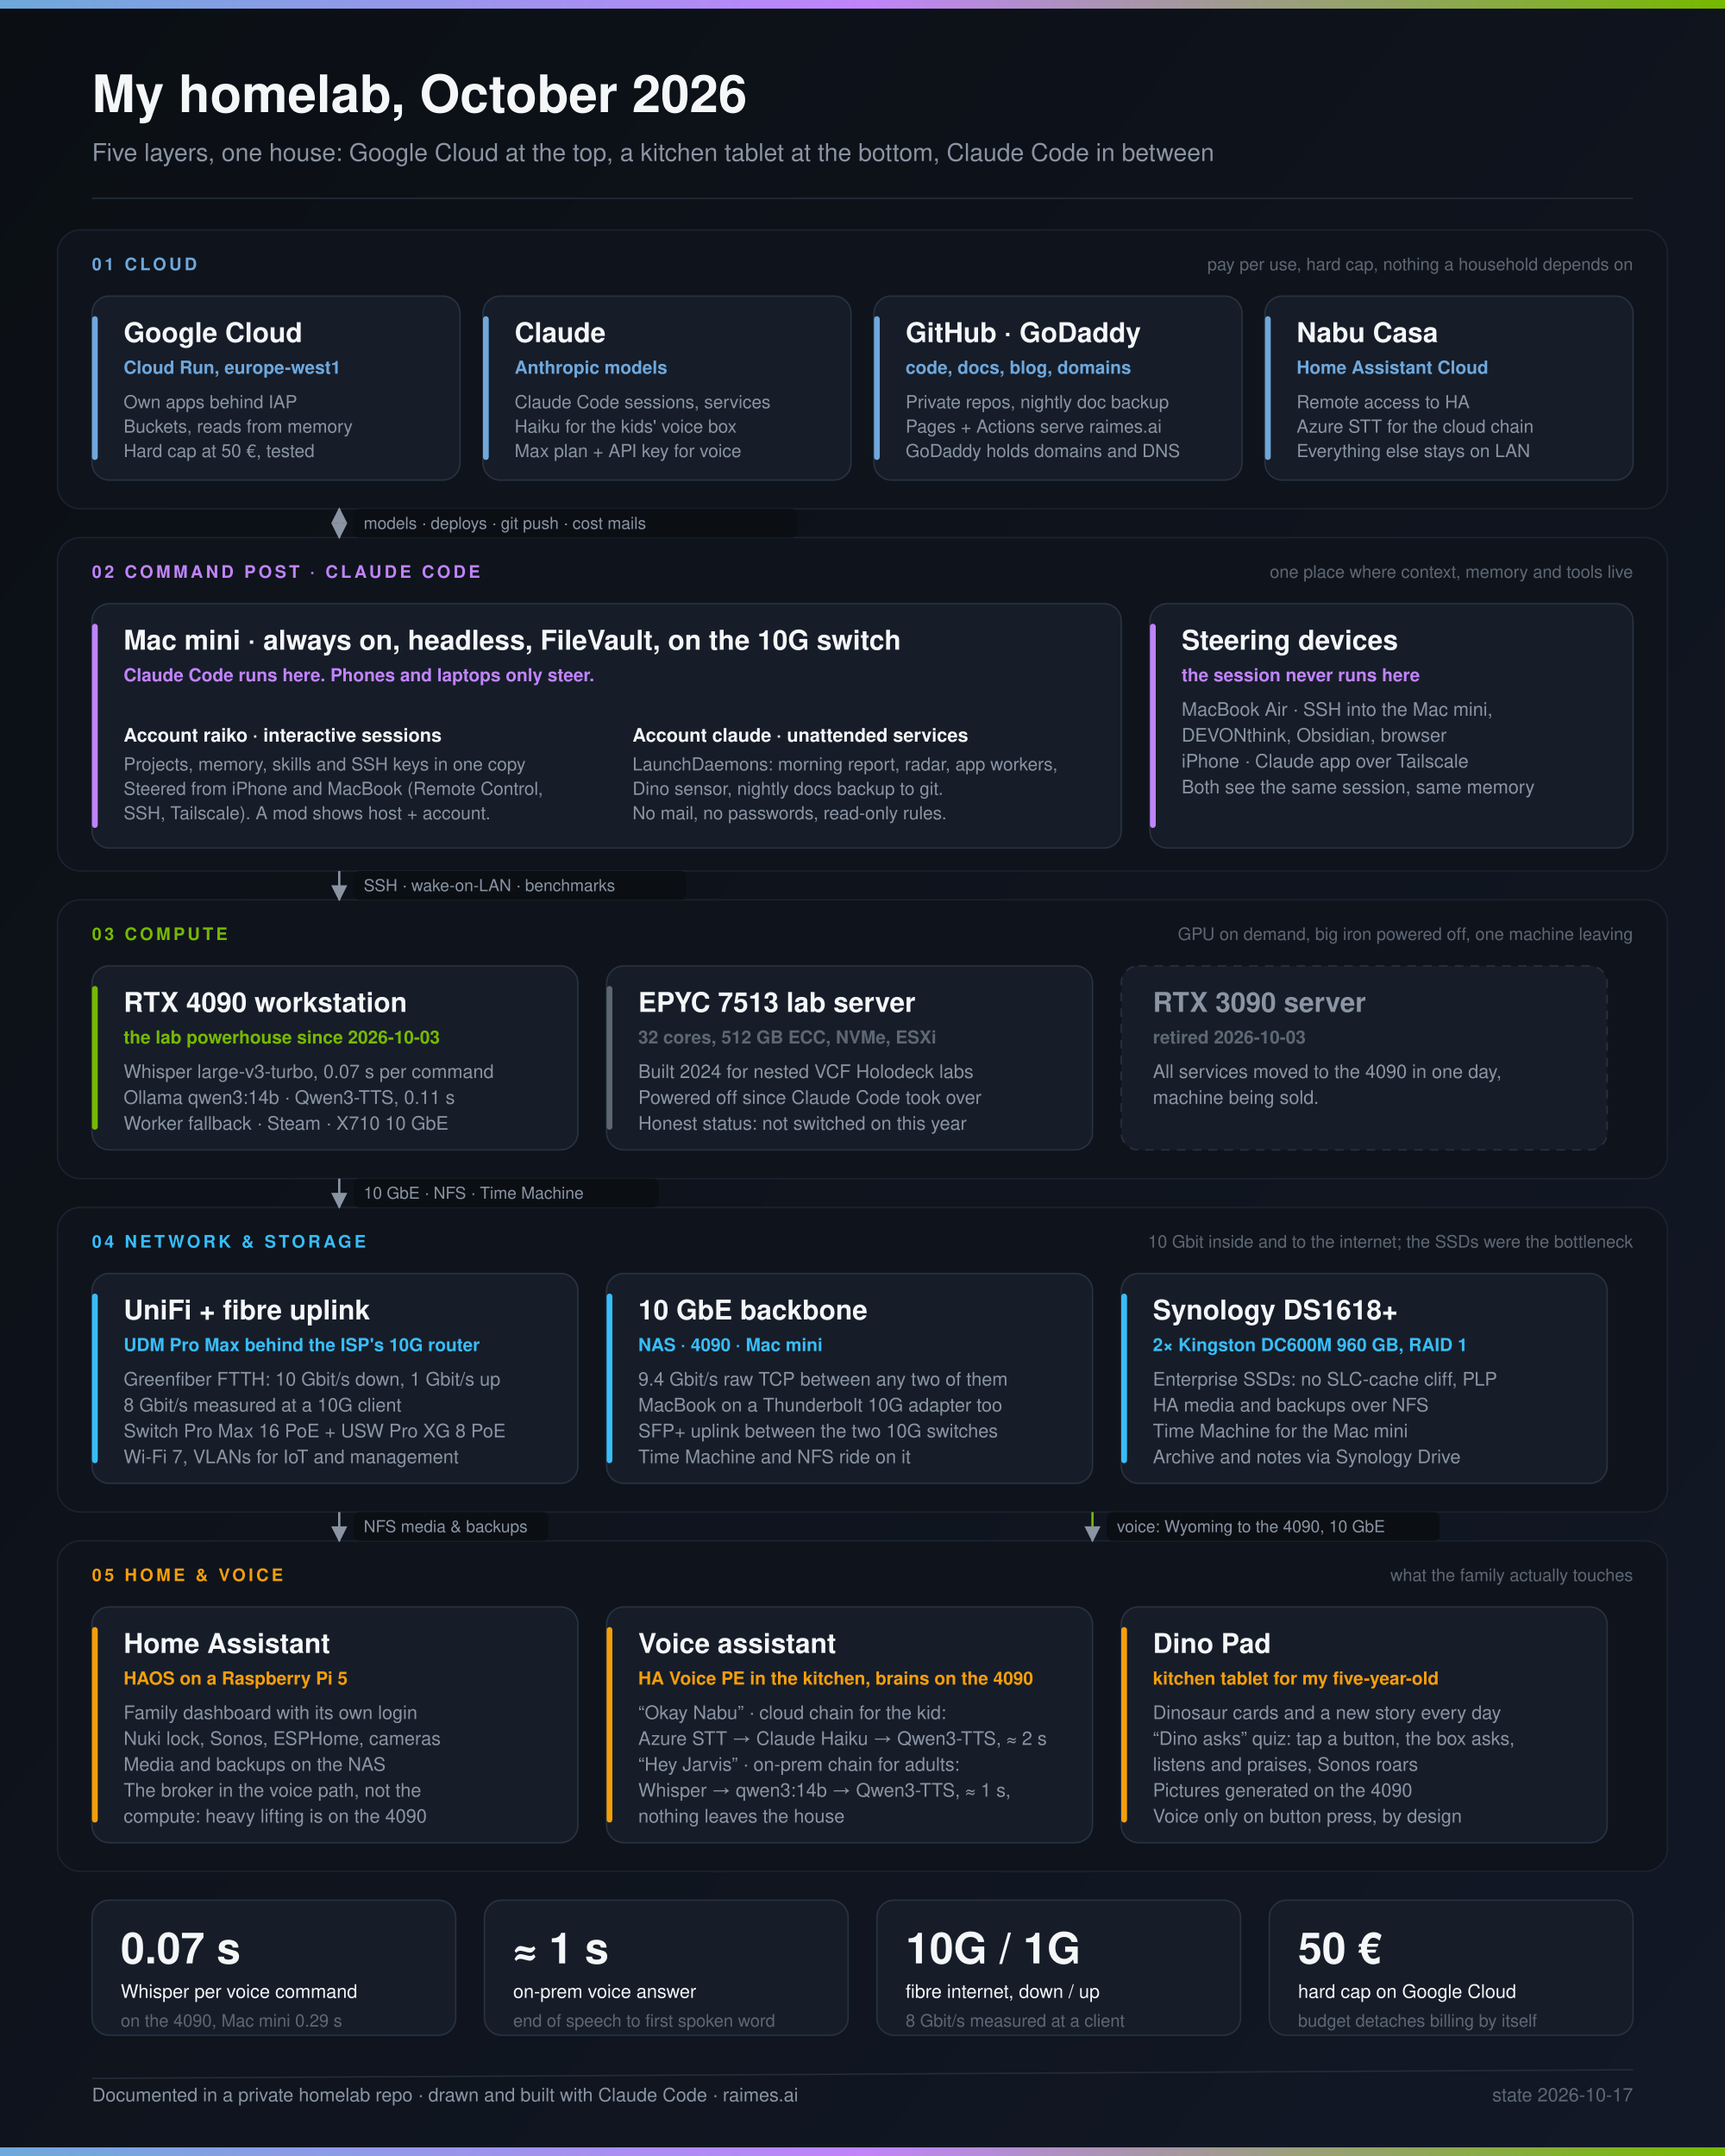
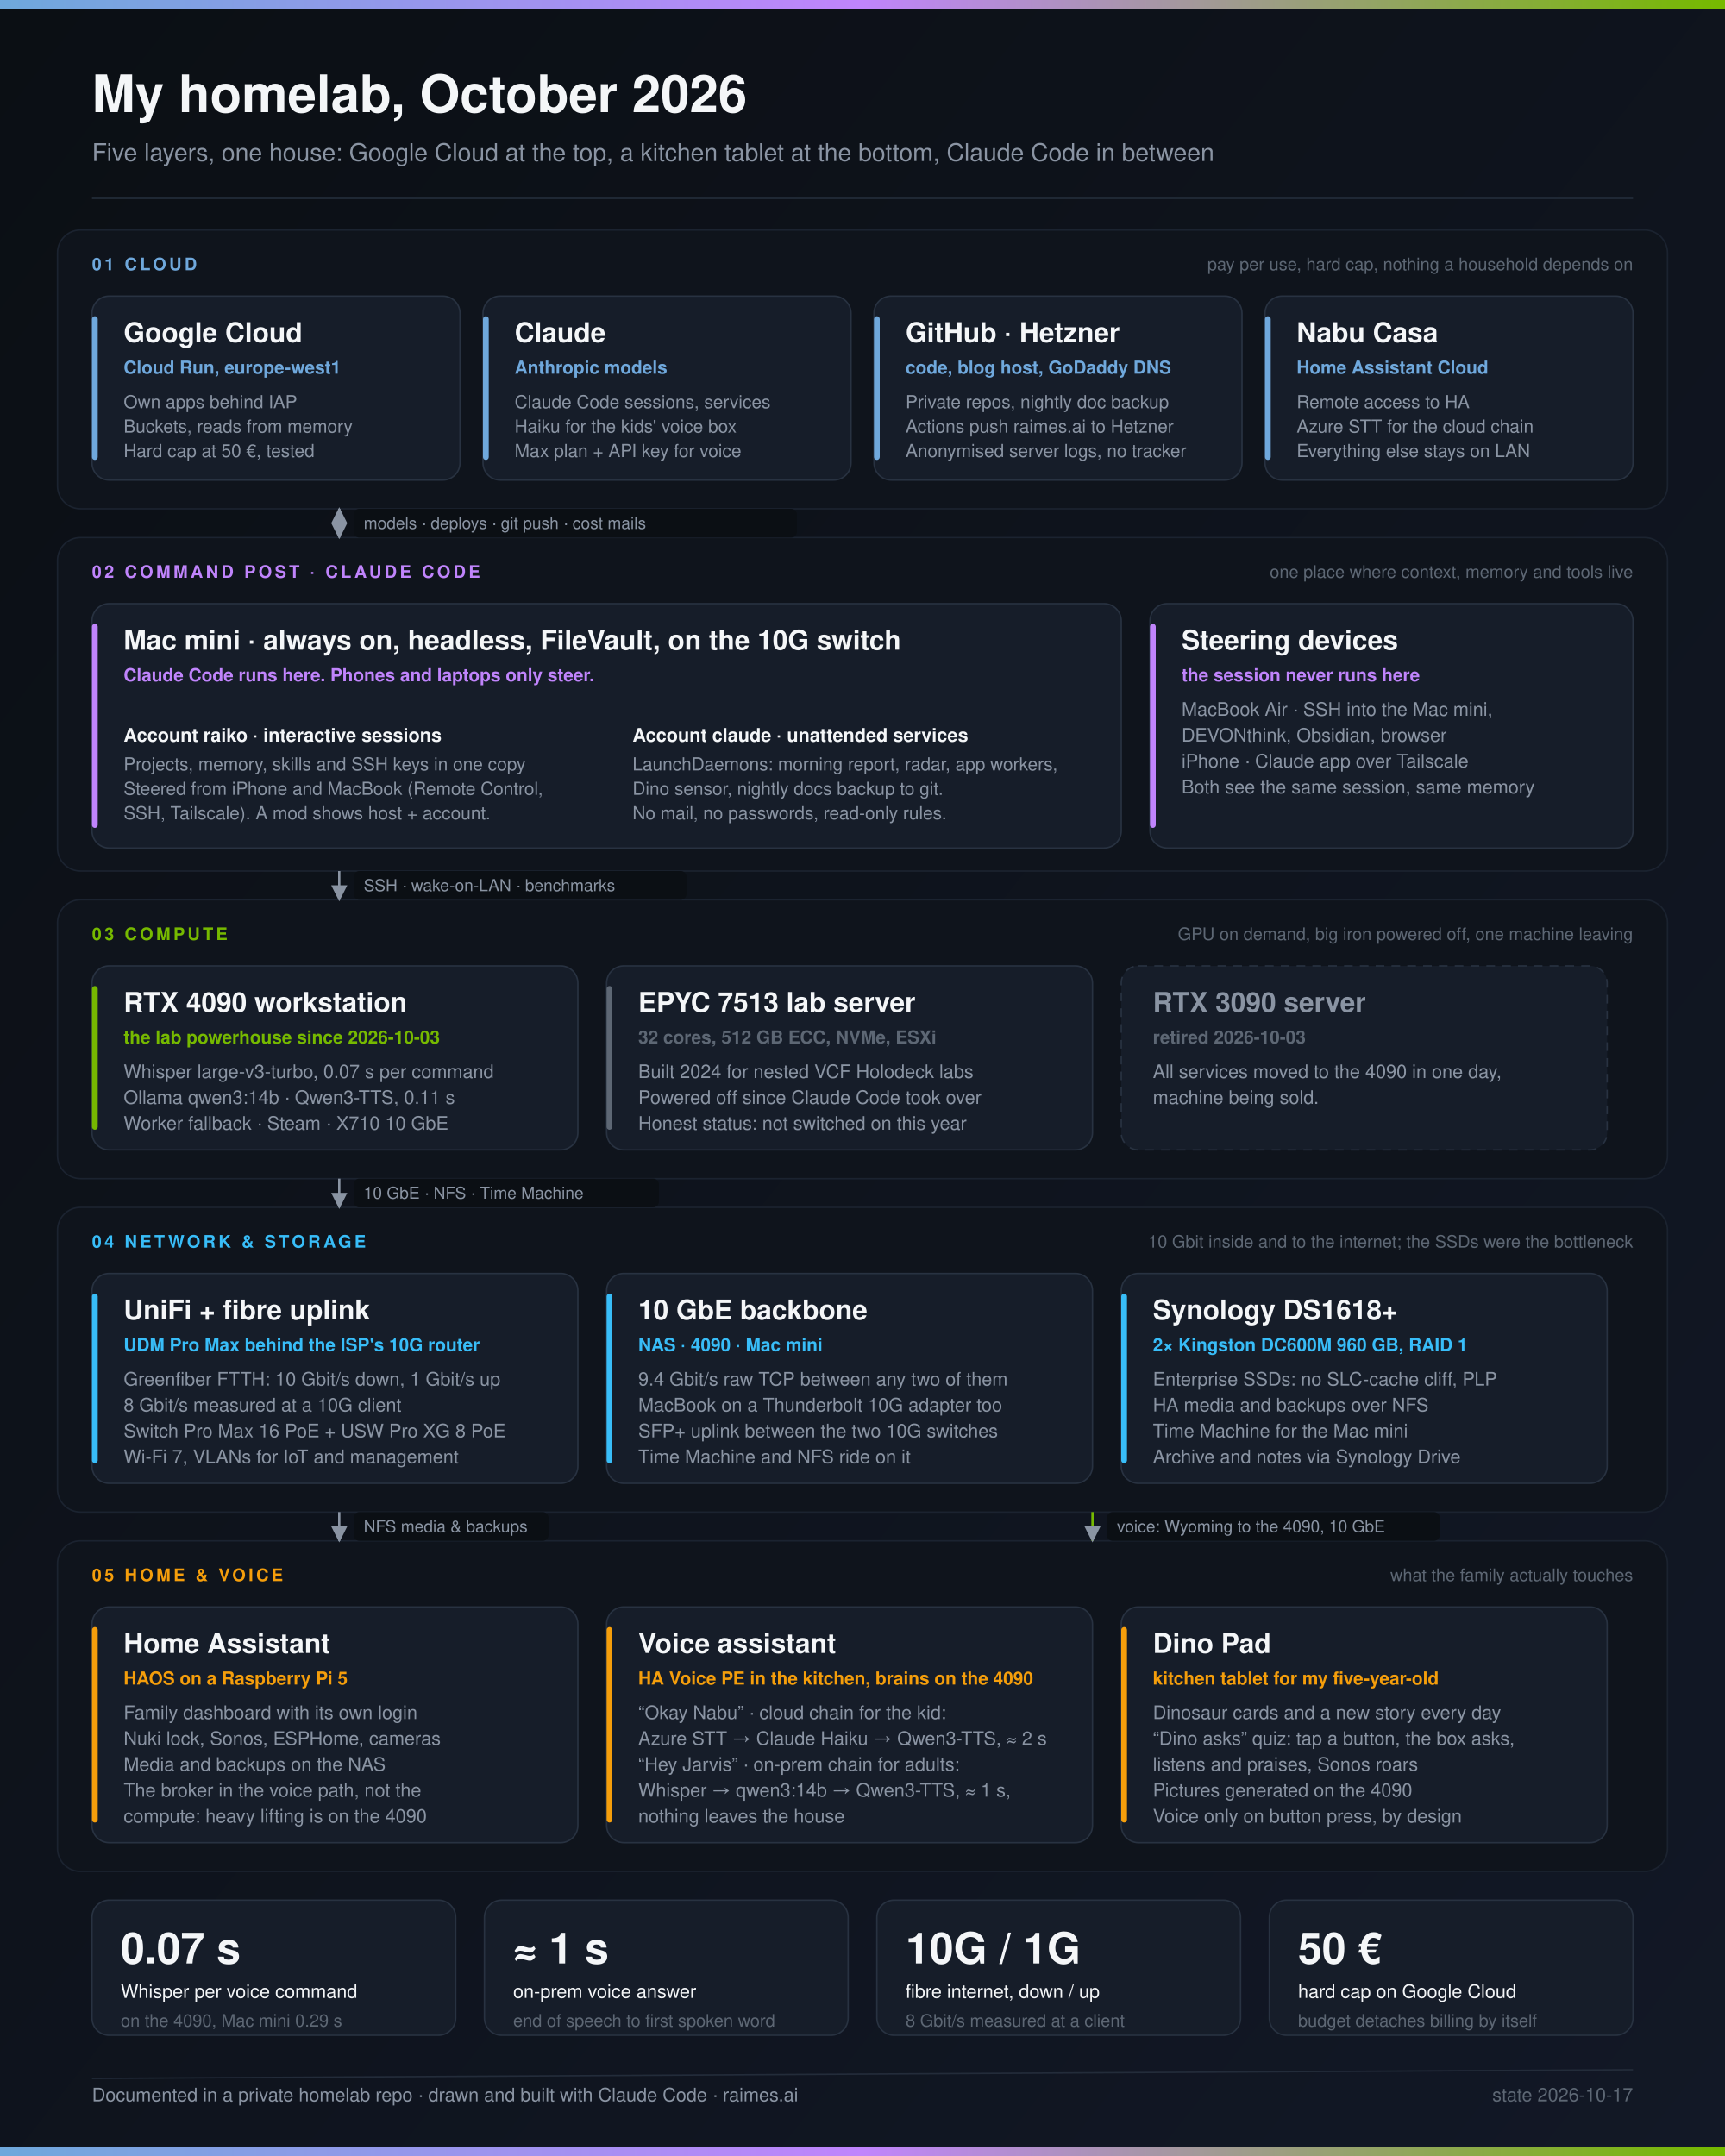
<svg xmlns="http://www.w3.org/2000/svg" viewBox="0 0 1200 1500" width="1200" height="1500">
  <defs>
    <linearGradient id="bg" x1="0" y1="0" x2="1" y2="1">
      <stop offset="0%" stop-color="#0b0f14" />
      <stop offset="100%" stop-color="#121826" />
    </linearGradient>
    <linearGradient id="accent" x1="0" y1="0" x2="1" y2="0">
      <stop offset="0%" stop-color="#6fa8dc" />
      <stop offset="50%" stop-color="#c084fc" />
      <stop offset="100%" stop-color="#76b900" />
    </linearGradient>
    <marker id="pf" viewBox="0 0 10 10" refX="9" refY="5" markerWidth="7" markerHeight="7" orient="auto">
      <path d="M0,0 L10,5 L0,10 z" fill="#8a94a3" />
    </marker>
    <marker id="pb" viewBox="0 0 10 10" refX="1" refY="5" markerWidth="7" markerHeight="7" orient="auto">
      <path d="M10,0 L0,5 L10,10 z" fill="#8a94a3" />
    </marker>
  </defs>
  <rect width="1200" height="1500" fill="url(#bg)" />
  <rect x="0" y="0" width="1200" height="6" fill="url(#accent)" />
  <text x="64" y="78" font-family="Helvetica, Arial, sans-serif" font-size="36" font-weight="700" fill="#f4f6f8" text-anchor="start">My homelab, October 2026</text>
  <text x="64" y="112" font-family="Helvetica, Arial, sans-serif" font-size="17" font-weight="400" fill="#8a94a3" text-anchor="start">Five layers, one house: Google Cloud at the top, a kitchen tablet at the bottom, Claude Code in between</text>
  <line x1="64" y1="138" x2="1136" y2="138" stroke="#232c3a" />
  <rect x="40" y="160" width="1120" height="194" rx="16" fill="#0f141c" stroke="#1b2330" stroke-width="1" />
  <text x="64" y="188" font-family="Helvetica, Arial, sans-serif" font-size="12" font-weight="700" fill="#6fa8dc" text-anchor="start" letter-spacing="2">01  CLOUD</text>
  <text x="1136" y="188" font-family="Helvetica, Arial, sans-serif" font-size="12" font-weight="400" fill="#5d6774" text-anchor="end">pay per use, hard cap, nothing a household depends on</text>
  <rect x="64" y="206" width="256" height="128" rx="12" fill="#161d29" stroke="#283241" stroke-width="1" />
  <rect x="64" y="220" width="4" height="100" rx="2" fill="#6fa8dc" />
  <text x="86" y="238" font-family="Helvetica, Arial, sans-serif" font-size="19" font-weight="700" fill="#f4f6f8" text-anchor="start">Google Cloud</text>
  <text x="86" y="260" font-family="Helvetica, Arial, sans-serif" font-size="12.5" font-weight="700" fill="#6fa8dc" text-anchor="start">Cloud Run, europe-west1</text>
  <text x="86" y="284" font-family="Helvetica, Arial, sans-serif" font-size="12.5" font-weight="400" fill="#8a94a3" text-anchor="start">Own apps behind IAP</text>
  <text x="86" y="301" font-family="Helvetica, Arial, sans-serif" font-size="12.5" font-weight="400" fill="#8a94a3" text-anchor="start">Buckets, reads from memory</text>
  <text x="86" y="318" font-family="Helvetica, Arial, sans-serif" font-size="12.5" font-weight="400" fill="#8a94a3" text-anchor="start">Hard cap at 50 €, tested</text>
  <rect x="336" y="206" width="256" height="128" rx="12" fill="#161d29" stroke="#283241" stroke-width="1" />
  <rect x="336" y="220" width="4" height="100" rx="2" fill="#6fa8dc" />
  <text x="358" y="238" font-family="Helvetica, Arial, sans-serif" font-size="19" font-weight="700" fill="#f4f6f8" text-anchor="start">Claude</text>
  <text x="358" y="260" font-family="Helvetica, Arial, sans-serif" font-size="12.5" font-weight="700" fill="#6fa8dc" text-anchor="start">Anthropic models</text>
  <text x="358" y="284" font-family="Helvetica, Arial, sans-serif" font-size="12.5" font-weight="400" fill="#8a94a3" text-anchor="start">Claude Code sessions, services</text>
  <text x="358" y="301" font-family="Helvetica, Arial, sans-serif" font-size="12.5" font-weight="400" fill="#8a94a3" text-anchor="start">Haiku for the kids' voice box</text>
  <text x="358" y="318" font-family="Helvetica, Arial, sans-serif" font-size="12.5" font-weight="400" fill="#8a94a3" text-anchor="start">Max plan + API key for voice</text>
  <rect x="608" y="206" width="256" height="128" rx="12" fill="#161d29" stroke="#283241" stroke-width="1" />
  <rect x="608" y="220" width="4" height="100" rx="2" fill="#6fa8dc" />
-   <text x="630" y="238" font-family="Helvetica, Arial, sans-serif" font-size="19" font-weight="700" fill="#f4f6f8" text-anchor="start">GitHub · GoDaddy</text>
-   <text x="630" y="260" font-family="Helvetica, Arial, sans-serif" font-size="12.5" font-weight="700" fill="#6fa8dc" text-anchor="start">code, docs, blog, domains</text>
+   <text x="630" y="238" font-family="Helvetica, Arial, sans-serif" font-size="19" font-weight="700" fill="#f4f6f8" text-anchor="start">GitHub · Hetzner</text>
+   <text x="630" y="260" font-family="Helvetica, Arial, sans-serif" font-size="12.5" font-weight="700" fill="#6fa8dc" text-anchor="start">code, blog host, GoDaddy DNS</text>
  <text x="630" y="284" font-family="Helvetica, Arial, sans-serif" font-size="12.5" font-weight="400" fill="#8a94a3" text-anchor="start">Private repos, nightly doc backup</text>
-   <text x="630" y="301" font-family="Helvetica, Arial, sans-serif" font-size="12.5" font-weight="400" fill="#8a94a3" text-anchor="start">Pages + Actions serve raimes.ai</text>
-   <text x="630" y="318" font-family="Helvetica, Arial, sans-serif" font-size="12.5" font-weight="400" fill="#8a94a3" text-anchor="start">GoDaddy holds domains and DNS</text>
+   <text x="630" y="301" font-family="Helvetica, Arial, sans-serif" font-size="12.5" font-weight="400" fill="#8a94a3" text-anchor="start">Actions push raimes.ai to Hetzner</text>
+   <text x="630" y="318" font-family="Helvetica, Arial, sans-serif" font-size="12.5" font-weight="400" fill="#8a94a3" text-anchor="start">Anonymised server logs, no tracker</text>
  <rect x="880" y="206" width="256" height="128" rx="12" fill="#161d29" stroke="#283241" stroke-width="1" />
  <rect x="880" y="220" width="4" height="100" rx="2" fill="#6fa8dc" />
  <text x="902" y="238" font-family="Helvetica, Arial, sans-serif" font-size="19" font-weight="700" fill="#f4f6f8" text-anchor="start">Nabu Casa</text>
  <text x="902" y="260" font-family="Helvetica, Arial, sans-serif" font-size="12.5" font-weight="700" fill="#6fa8dc" text-anchor="start">Home Assistant Cloud</text>
  <text x="902" y="284" font-family="Helvetica, Arial, sans-serif" font-size="12.5" font-weight="400" fill="#8a94a3" text-anchor="start">Remote access to HA</text>
  <text x="902" y="301" font-family="Helvetica, Arial, sans-serif" font-size="12.5" font-weight="400" fill="#8a94a3" text-anchor="start">Azure STT for the cloud chain</text>
  <text x="902" y="318" font-family="Helvetica, Arial, sans-serif" font-size="12.5" font-weight="400" fill="#8a94a3" text-anchor="start">Everything else stays on LAN</text>
  <rect x="40" y="374" width="1120" height="232" rx="16" fill="#0f141c" stroke="#1b2330" stroke-width="1" />
  <text x="64" y="402" font-family="Helvetica, Arial, sans-serif" font-size="12" font-weight="700" fill="#c084fc" text-anchor="start" letter-spacing="2">02  COMMAND POST  ·  CLAUDE CODE</text>
  <text x="1136" y="402" font-family="Helvetica, Arial, sans-serif" font-size="12" font-weight="400" fill="#5d6774" text-anchor="end">one place where context, memory and tools live</text>
  <rect x="64" y="420" width="716" height="170" rx="12" fill="#161d29" stroke="#283241" stroke-width="1" />
  <rect x="64" y="434" width="4" height="142" rx="2" fill="#c084fc" />
  <text x="86" y="452" font-family="Helvetica, Arial, sans-serif" font-size="19" font-weight="700" fill="#f4f6f8" text-anchor="start">Mac mini  ·  always on, headless, FileVault, on the 10G switch</text>
  <text x="86" y="474" font-family="Helvetica, Arial, sans-serif" font-size="12.5" font-weight="700" fill="#c084fc" text-anchor="start">Claude Code runs here. Phones and laptops only steer.</text>
  <text x="86" y="516" font-family="Helvetica, Arial, sans-serif" font-size="13" font-weight="700" fill="#f4f6f8" text-anchor="start">Account raiko  ·  interactive sessions</text>
  <text x="86" y="536" font-family="Helvetica, Arial, sans-serif" font-size="12.5" font-weight="400" fill="#8a94a3" text-anchor="start">Projects, memory, skills and SSH keys in one copy</text>
  <text x="86" y="553" font-family="Helvetica, Arial, sans-serif" font-size="12.5" font-weight="400" fill="#8a94a3" text-anchor="start">Steered from iPhone and MacBook (Remote Control,</text>
  <text x="86" y="570" font-family="Helvetica, Arial, sans-serif" font-size="12.5" font-weight="400" fill="#8a94a3" text-anchor="start">SSH, Tailscale). A mod shows host + account.</text>
  <text x="440" y="516" font-family="Helvetica, Arial, sans-serif" font-size="13" font-weight="700" fill="#f4f6f8" text-anchor="start">Account claude  ·  unattended services</text>
  <text x="440" y="536" font-family="Helvetica, Arial, sans-serif" font-size="12.5" font-weight="400" fill="#8a94a3" text-anchor="start">LaunchDaemons: morning report, radar, app workers,</text>
  <text x="440" y="553" font-family="Helvetica, Arial, sans-serif" font-size="12.5" font-weight="400" fill="#8a94a3" text-anchor="start">Dino sensor, nightly docs backup to git.</text>
  <text x="440" y="570" font-family="Helvetica, Arial, sans-serif" font-size="12.5" font-weight="400" fill="#8a94a3" text-anchor="start">No mail, no passwords, read-only rules.</text>
  <rect x="800" y="420" width="336" height="170" rx="12" fill="#161d29" stroke="#283241" stroke-width="1" />
  <rect x="800" y="434" width="4" height="142" rx="2" fill="#c084fc" />
  <text x="822" y="452" font-family="Helvetica, Arial, sans-serif" font-size="19" font-weight="700" fill="#f4f6f8" text-anchor="start">Steering devices</text>
  <text x="822" y="474" font-family="Helvetica, Arial, sans-serif" font-size="12.5" font-weight="700" fill="#c084fc" text-anchor="start">the session never runs here</text>
  <text x="822" y="498" font-family="Helvetica, Arial, sans-serif" font-size="13" font-weight="400" fill="#8a94a3" text-anchor="start">MacBook Air  ·  SSH into the Mac mini,</text>
  <text x="822" y="516" font-family="Helvetica, Arial, sans-serif" font-size="13" font-weight="400" fill="#8a94a3" text-anchor="start">DEVONthink, Obsidian, browser</text>
  <text x="822" y="534" font-family="Helvetica, Arial, sans-serif" font-size="13" font-weight="400" fill="#8a94a3" text-anchor="start">iPhone  ·  Claude app over Tailscale</text>
  <text x="822" y="552" font-family="Helvetica, Arial, sans-serif" font-size="13" font-weight="400" fill="#8a94a3" text-anchor="start">Both see the same session, same memory</text>
  <rect x="40" y="626" width="1120" height="194" rx="16" fill="#0f141c" stroke="#1b2330" stroke-width="1" />
  <text x="64" y="654" font-family="Helvetica, Arial, sans-serif" font-size="12" font-weight="700" fill="#76b900" text-anchor="start" letter-spacing="2">03  COMPUTE</text>
  <text x="1136" y="654" font-family="Helvetica, Arial, sans-serif" font-size="12" font-weight="400" fill="#5d6774" text-anchor="end">GPU on demand, big iron powered off, one machine leaving</text>
  <rect x="64" y="672" width="338" height="128" rx="12" fill="#161d29" stroke="#283241" stroke-width="1" />
  <rect x="64" y="686" width="4" height="100" rx="2" fill="#76b900" />
  <text x="86" y="704" font-family="Helvetica, Arial, sans-serif" font-size="19" font-weight="700" fill="#f4f6f8" text-anchor="start">RTX 4090 workstation</text>
  <text x="86" y="726" font-family="Helvetica, Arial, sans-serif" font-size="12.5" font-weight="700" fill="#76b900" text-anchor="start">the lab powerhouse since 2026-10-03</text>
  <text x="86" y="750" font-family="Helvetica, Arial, sans-serif" font-size="13" font-weight="400" fill="#8a94a3" text-anchor="start">Whisper large-v3-turbo, 0.07 s per command</text>
  <text x="86" y="768" font-family="Helvetica, Arial, sans-serif" font-size="13" font-weight="400" fill="#8a94a3" text-anchor="start">Ollama qwen3:14b  ·  Qwen3-TTS, 0.11 s</text>
  <text x="86" y="786" font-family="Helvetica, Arial, sans-serif" font-size="13" font-weight="400" fill="#8a94a3" text-anchor="start">Worker fallback  ·  Steam  ·  X710 10 GbE</text>
  <rect x="422" y="672" width="338" height="128" rx="12" fill="#161d29" stroke="#283241" stroke-width="1" />
  <rect x="422" y="686" width="4" height="100" rx="2" fill="#5d6774" />
  <text x="444" y="704" font-family="Helvetica, Arial, sans-serif" font-size="19" font-weight="700" fill="#f4f6f8" text-anchor="start">EPYC 7513 lab server</text>
  <text x="444" y="726" font-family="Helvetica, Arial, sans-serif" font-size="12.5" font-weight="700" fill="#5d6774" text-anchor="start">32 cores, 512 GB ECC, NVMe, ESXi</text>
  <text x="444" y="750" font-family="Helvetica, Arial, sans-serif" font-size="13" font-weight="400" fill="#8a94a3" text-anchor="start">Built 2024 for nested VCF Holodeck labs</text>
  <text x="444" y="768" font-family="Helvetica, Arial, sans-serif" font-size="13" font-weight="400" fill="#8a94a3" text-anchor="start">Powered off since Claude Code took over</text>
  <text x="444" y="786" font-family="Helvetica, Arial, sans-serif" font-size="13" font-weight="400" fill="#8a94a3" text-anchor="start">Honest status: not switched on this year</text>
  <rect x="780" y="672" width="338" height="128" rx="12" fill="#161d29" stroke="#283241" stroke-width="1" stroke-dasharray="6 5" />
  <text x="802" y="704" font-family="Helvetica, Arial, sans-serif" font-size="19" font-weight="700" fill="#8a94a3" text-anchor="start">RTX 3090 server</text>
  <text x="802" y="726" font-family="Helvetica, Arial, sans-serif" font-size="12.5" font-weight="700" fill="#5d6774" text-anchor="start">retired 2026-10-03</text>
  <text x="802" y="750" font-family="Helvetica, Arial, sans-serif" font-size="13" font-weight="400" fill="#8a94a3" text-anchor="start">All services moved to the 4090 in one day,</text>
  <text x="802" y="768" font-family="Helvetica, Arial, sans-serif" font-size="13" font-weight="400" fill="#8a94a3" text-anchor="start">machine being sold.</text>
  <rect x="40" y="840" width="1120" height="212" rx="16" fill="#0f141c" stroke="#1b2330" stroke-width="1" />
  <text x="64" y="868" font-family="Helvetica, Arial, sans-serif" font-size="12" font-weight="700" fill="#38bdf8" text-anchor="start" letter-spacing="2">04  NETWORK &amp; STORAGE</text>
  <text x="1136" y="868" font-family="Helvetica, Arial, sans-serif" font-size="12" font-weight="400" fill="#5d6774" text-anchor="end">10 Gbit inside and to the internet; the SSDs were the bottleneck</text>
  <rect x="64" y="886" width="338" height="146" rx="12" fill="#161d29" stroke="#283241" stroke-width="1" />
  <rect x="64" y="900" width="4" height="118" rx="2" fill="#38bdf8" />
  <text x="86" y="918" font-family="Helvetica, Arial, sans-serif" font-size="19" font-weight="700" fill="#f4f6f8" text-anchor="start">UniFi + fibre uplink</text>
  <text x="86" y="940" font-family="Helvetica, Arial, sans-serif" font-size="12.5" font-weight="700" fill="#38bdf8" text-anchor="start">UDM Pro Max behind the ISP's 10G router</text>
  <text x="86" y="964" font-family="Helvetica, Arial, sans-serif" font-size="13" font-weight="400" fill="#8a94a3" text-anchor="start">Greenfiber FTTH: 10 Gbit/s down, 1 Gbit/s up</text>
  <text x="86" y="982" font-family="Helvetica, Arial, sans-serif" font-size="13" font-weight="400" fill="#8a94a3" text-anchor="start">8 Gbit/s measured at a 10G client</text>
  <text x="86" y="1000" font-family="Helvetica, Arial, sans-serif" font-size="13" font-weight="400" fill="#8a94a3" text-anchor="start">Switch Pro Max 16 PoE + USW Pro XG 8 PoE</text>
  <text x="86" y="1018" font-family="Helvetica, Arial, sans-serif" font-size="13" font-weight="400" fill="#8a94a3" text-anchor="start">Wi-Fi 7, VLANs for IoT and management</text>
  <rect x="422" y="886" width="338" height="146" rx="12" fill="#161d29" stroke="#283241" stroke-width="1" />
  <rect x="422" y="900" width="4" height="118" rx="2" fill="#38bdf8" />
  <text x="444" y="918" font-family="Helvetica, Arial, sans-serif" font-size="19" font-weight="700" fill="#f4f6f8" text-anchor="start">10 GbE backbone</text>
  <text x="444" y="940" font-family="Helvetica, Arial, sans-serif" font-size="12.5" font-weight="700" fill="#38bdf8" text-anchor="start">NAS  ·  4090  ·  Mac mini</text>
  <text x="444" y="964" font-family="Helvetica, Arial, sans-serif" font-size="13" font-weight="400" fill="#8a94a3" text-anchor="start">9.4 Gbit/s raw TCP between any two of them</text>
  <text x="444" y="982" font-family="Helvetica, Arial, sans-serif" font-size="13" font-weight="400" fill="#8a94a3" text-anchor="start">MacBook on a Thunderbolt 10G adapter too</text>
  <text x="444" y="1000" font-family="Helvetica, Arial, sans-serif" font-size="13" font-weight="400" fill="#8a94a3" text-anchor="start">SFP+ uplink between the two 10G switches</text>
  <text x="444" y="1018" font-family="Helvetica, Arial, sans-serif" font-size="13" font-weight="400" fill="#8a94a3" text-anchor="start">Time Machine and NFS ride on it</text>
  <rect x="780" y="886" width="338" height="146" rx="12" fill="#161d29" stroke="#283241" stroke-width="1" />
  <rect x="780" y="900" width="4" height="118" rx="2" fill="#38bdf8" />
  <text x="802" y="918" font-family="Helvetica, Arial, sans-serif" font-size="19" font-weight="700" fill="#f4f6f8" text-anchor="start">Synology DS1618+</text>
  <text x="802" y="940" font-family="Helvetica, Arial, sans-serif" font-size="12.5" font-weight="700" fill="#38bdf8" text-anchor="start">2× Kingston DC600M 960 GB, RAID 1</text>
  <text x="802" y="964" font-family="Helvetica, Arial, sans-serif" font-size="13" font-weight="400" fill="#8a94a3" text-anchor="start">Enterprise SSDs: no SLC-cache cliff, PLP</text>
  <text x="802" y="982" font-family="Helvetica, Arial, sans-serif" font-size="13" font-weight="400" fill="#8a94a3" text-anchor="start">HA media and backups over NFS</text>
  <text x="802" y="1000" font-family="Helvetica, Arial, sans-serif" font-size="13" font-weight="400" fill="#8a94a3" text-anchor="start">Time Machine for the Mac mini</text>
  <text x="802" y="1018" font-family="Helvetica, Arial, sans-serif" font-size="13" font-weight="400" fill="#8a94a3" text-anchor="start">Archive and notes via Synology Drive</text>
  <rect x="40" y="1072" width="1120" height="230" rx="16" fill="#0f141c" stroke="#1b2330" stroke-width="1" />
  <text x="64" y="1100" font-family="Helvetica, Arial, sans-serif" font-size="12" font-weight="700" fill="#f59e0b" text-anchor="start" letter-spacing="2">05  HOME &amp; VOICE</text>
  <text x="1136" y="1100" font-family="Helvetica, Arial, sans-serif" font-size="12" font-weight="400" fill="#5d6774" text-anchor="end">what the family actually touches</text>
  <rect x="64" y="1118" width="338" height="164" rx="12" fill="#161d29" stroke="#283241" stroke-width="1" />
  <rect x="64" y="1132" width="4" height="136" rx="2" fill="#f59e0b" />
  <text x="86" y="1150" font-family="Helvetica, Arial, sans-serif" font-size="19" font-weight="700" fill="#f4f6f8" text-anchor="start">Home Assistant</text>
  <text x="86" y="1172" font-family="Helvetica, Arial, sans-serif" font-size="12.5" font-weight="700" fill="#f59e0b" text-anchor="start">HAOS on a Raspberry Pi 5</text>
  <text x="86" y="1196" font-family="Helvetica, Arial, sans-serif" font-size="13" font-weight="400" fill="#8a94a3" text-anchor="start">Family dashboard with its own login</text>
  <text x="86" y="1214" font-family="Helvetica, Arial, sans-serif" font-size="13" font-weight="400" fill="#8a94a3" text-anchor="start">Nuki lock, Sonos, ESPHome, cameras</text>
  <text x="86" y="1232" font-family="Helvetica, Arial, sans-serif" font-size="13" font-weight="400" fill="#8a94a3" text-anchor="start">Media and backups on the NAS</text>
  <text x="86" y="1250" font-family="Helvetica, Arial, sans-serif" font-size="13" font-weight="400" fill="#8a94a3" text-anchor="start">The broker in the voice path, not the</text>
  <text x="86" y="1268" font-family="Helvetica, Arial, sans-serif" font-size="13" font-weight="400" fill="#8a94a3" text-anchor="start">compute: heavy lifting is on the 4090</text>
  <rect x="422" y="1118" width="338" height="164" rx="12" fill="#161d29" stroke="#283241" stroke-width="1" />
  <rect x="422" y="1132" width="4" height="136" rx="2" fill="#f59e0b" />
  <text x="444" y="1150" font-family="Helvetica, Arial, sans-serif" font-size="19" font-weight="700" fill="#f4f6f8" text-anchor="start">Voice assistant</text>
  <text x="444" y="1172" font-family="Helvetica, Arial, sans-serif" font-size="12.5" font-weight="700" fill="#f59e0b" text-anchor="start">HA Voice PE in the kitchen, brains on the 4090</text>
  <text x="444" y="1196" font-family="Helvetica, Arial, sans-serif" font-size="13" font-weight="400" fill="#8a94a3" text-anchor="start">“Okay Nabu”  ·  cloud chain for the kid:</text>
  <text x="444" y="1214" font-family="Helvetica, Arial, sans-serif" font-size="13" font-weight="400" fill="#8a94a3" text-anchor="start">Azure STT → Claude Haiku → Qwen3-TTS, ≈ 2 s</text>
  <text x="444" y="1232" font-family="Helvetica, Arial, sans-serif" font-size="13" font-weight="400" fill="#8a94a3" text-anchor="start">“Hey Jarvis”  ·  on-prem chain for adults:</text>
  <text x="444" y="1250" font-family="Helvetica, Arial, sans-serif" font-size="13" font-weight="400" fill="#8a94a3" text-anchor="start">Whisper → qwen3:14b → Qwen3-TTS, ≈ 1 s,</text>
  <text x="444" y="1268" font-family="Helvetica, Arial, sans-serif" font-size="13" font-weight="400" fill="#8a94a3" text-anchor="start">nothing leaves the house</text>
  <rect x="780" y="1118" width="338" height="164" rx="12" fill="#161d29" stroke="#283241" stroke-width="1" />
  <rect x="780" y="1132" width="4" height="136" rx="2" fill="#f59e0b" />
  <text x="802" y="1150" font-family="Helvetica, Arial, sans-serif" font-size="19" font-weight="700" fill="#f4f6f8" text-anchor="start">Dino Pad</text>
  <text x="802" y="1172" font-family="Helvetica, Arial, sans-serif" font-size="12.5" font-weight="700" fill="#f59e0b" text-anchor="start">kitchen tablet for my five-year-old</text>
  <text x="802" y="1196" font-family="Helvetica, Arial, sans-serif" font-size="13" font-weight="400" fill="#8a94a3" text-anchor="start">Dinosaur cards and a new story every day</text>
  <text x="802" y="1214" font-family="Helvetica, Arial, sans-serif" font-size="13" font-weight="400" fill="#8a94a3" text-anchor="start">“Dino asks” quiz: tap a button, the box asks,</text>
  <text x="802" y="1232" font-family="Helvetica, Arial, sans-serif" font-size="13" font-weight="400" fill="#8a94a3" text-anchor="start">listens and praises, Sonos roars</text>
  <text x="802" y="1250" font-family="Helvetica, Arial, sans-serif" font-size="13" font-weight="400" fill="#8a94a3" text-anchor="start">Pictures generated on the 4090</text>
  <text x="802" y="1268" font-family="Helvetica, Arial, sans-serif" font-size="13" font-weight="400" fill="#8a94a3" text-anchor="start">Voice only on button press, by design</text>
  <line x1="236" y1="354" x2="236" y2="374" stroke="#8a94a3" stroke-width="1.6" marker-end="url(#pf)" marker-start="url(#pb)" />
  <rect x="246" y="354.0" width="308.4" height="20" rx="4" fill="#0b0f14" />
  <text x="253" y="368.0" font-family="Helvetica, Arial, sans-serif" font-size="11.5" font-weight="400" fill="#8a94a3" text-anchor="start">models  ·  deploys  ·  git push  ·  cost mails</text>
  <line x1="236" y1="606" x2="236" y2="626" stroke="#8a94a3" stroke-width="1.6" marker-end="url(#pf)" />
  <rect x="246" y="606.0" width="231.6" height="20" rx="4" fill="#0b0f14" />
  <text x="253" y="620.0" font-family="Helvetica, Arial, sans-serif" font-size="11.5" font-weight="400" fill="#8a94a3" text-anchor="start">SSH  ·  wake-on-LAN  ·  benchmarks</text>
  <line x1="236" y1="820" x2="236" y2="840" stroke="#8a94a3" stroke-width="1.6" marker-end="url(#pf)" />
  <rect x="246" y="820.0" width="212.4" height="20" rx="4" fill="#0b0f14" />
  <text x="253" y="834.0" font-family="Helvetica, Arial, sans-serif" font-size="11.5" font-weight="400" fill="#8a94a3" text-anchor="start">10 GbE  ·  NFS  ·  Time Machine</text>
  <line x1="236" y1="1052" x2="236" y2="1072" stroke="#8a94a3" stroke-width="1.6" marker-end="url(#pf)" />
  <rect x="246" y="1052.0" width="135.6" height="20" rx="4" fill="#0b0f14" />
  <text x="253" y="1066.0" font-family="Helvetica, Arial, sans-serif" font-size="11.5" font-weight="400" fill="#8a94a3" text-anchor="start">NFS media &amp; backups</text>
  <line x1="760" y1="1052" x2="760" y2="1072" stroke="#76b900" stroke-width="1.6" marker-end="url(#pf)" />
  <rect x="770" y="1052.0" width="231.6" height="20" rx="4" fill="#0b0f14" />
  <text x="777" y="1066.0" font-family="Helvetica, Arial, sans-serif" font-size="11.5" font-weight="400" fill="#8a94a3" text-anchor="start">voice: Wyoming to the 4090, 10 GbE</text>
  <rect x="64.0" y="1322" width="253.0" height="94" rx="12" fill="#161d29" stroke="#283241" />
  <text x="84.0" y="1366" font-family="Helvetica, Arial, sans-serif" font-size="30" font-weight="700" fill="#f4f6f8" text-anchor="start">0.07 s</text>
  <text x="84.0" y="1390" font-family="Helvetica, Arial, sans-serif" font-size="13" font-weight="400" fill="#f4f6f8" text-anchor="start">Whisper per voice command</text>
  <text x="84.0" y="1410" font-family="Helvetica, Arial, sans-serif" font-size="12" font-weight="400" fill="#5d6774" text-anchor="start">on the 4090, Mac mini 0.29 s</text>
  <rect x="337.0" y="1322" width="253.0" height="94" rx="12" fill="#161d29" stroke="#283241" />
  <text x="357.0" y="1366" font-family="Helvetica, Arial, sans-serif" font-size="30" font-weight="700" fill="#f4f6f8" text-anchor="start">≈ 1 s</text>
  <text x="357.0" y="1390" font-family="Helvetica, Arial, sans-serif" font-size="13" font-weight="400" fill="#f4f6f8" text-anchor="start">on-prem voice answer</text>
  <text x="357.0" y="1410" font-family="Helvetica, Arial, sans-serif" font-size="12" font-weight="400" fill="#5d6774" text-anchor="start">end of speech to first spoken word</text>
  <rect x="610.0" y="1322" width="253.0" height="94" rx="12" fill="#161d29" stroke="#283241" />
  <text x="630.0" y="1366" font-family="Helvetica, Arial, sans-serif" font-size="30" font-weight="700" fill="#f4f6f8" text-anchor="start">10G / 1G</text>
  <text x="630.0" y="1390" font-family="Helvetica, Arial, sans-serif" font-size="13" font-weight="400" fill="#f4f6f8" text-anchor="start">fibre internet, down / up</text>
  <text x="630.0" y="1410" font-family="Helvetica, Arial, sans-serif" font-size="12" font-weight="400" fill="#5d6774" text-anchor="start">8 Gbit/s measured at a client</text>
  <rect x="883.0" y="1322" width="253.0" height="94" rx="12" fill="#161d29" stroke="#283241" />
  <text x="903.0" y="1366" font-family="Helvetica, Arial, sans-serif" font-size="30" font-weight="700" fill="#f4f6f8" text-anchor="start">50 €</text>
  <text x="903.0" y="1390" font-family="Helvetica, Arial, sans-serif" font-size="13" font-weight="400" fill="#f4f6f8" text-anchor="start">hard cap on Google Cloud</text>
  <text x="903.0" y="1410" font-family="Helvetica, Arial, sans-serif" font-size="12" font-weight="400" fill="#5d6774" text-anchor="start">budget detaches billing by itself</text>
  <line x1="64" y1="1446" x2="1136" y2="1440" stroke="#232c3a" />
  <text x="64" y="1462" font-family="Helvetica, Arial, sans-serif" font-size="13" font-weight="400" fill="#8a94a3" text-anchor="start">Documented in a private homelab repo  ·  drawn and built with Claude Code  ·  raimes.ai</text>
  <text x="1136" y="1462" font-family="Helvetica, Arial, sans-serif" font-size="13" font-weight="400" fill="#5d6774" text-anchor="end">state 2026-10-17</text>
  <rect x="0" y="1494" width="1200" height="6" fill="url(#accent)" />
</svg>
